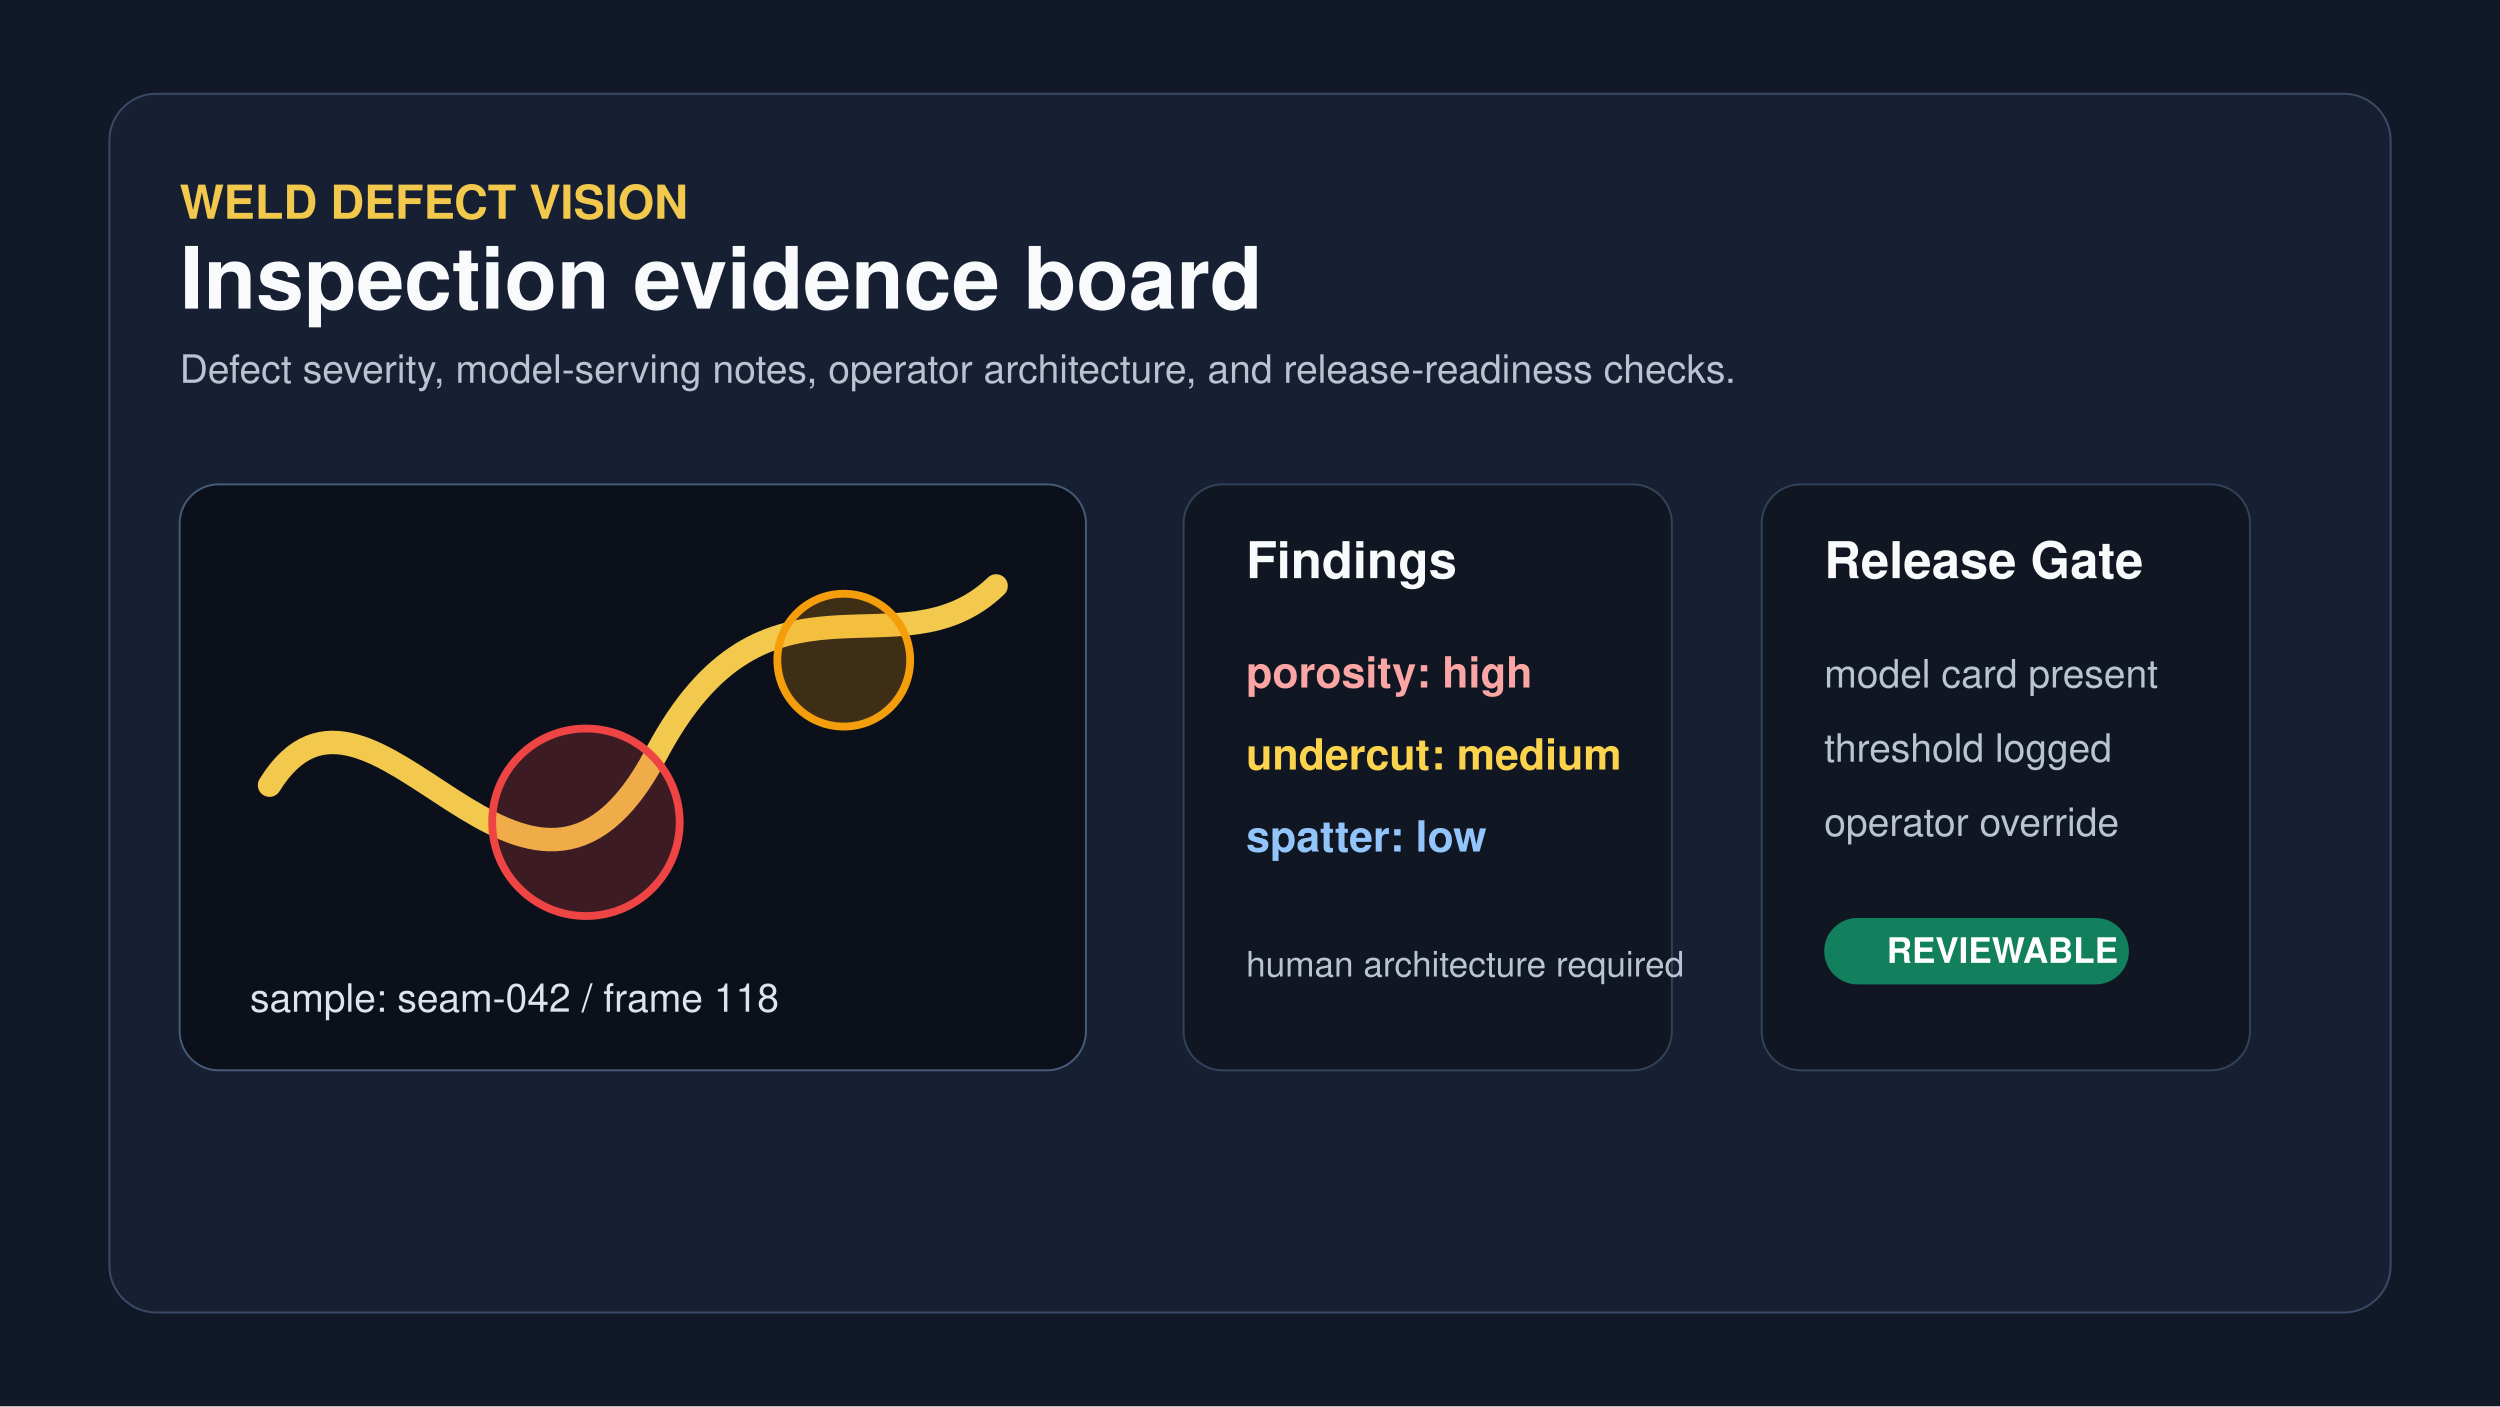
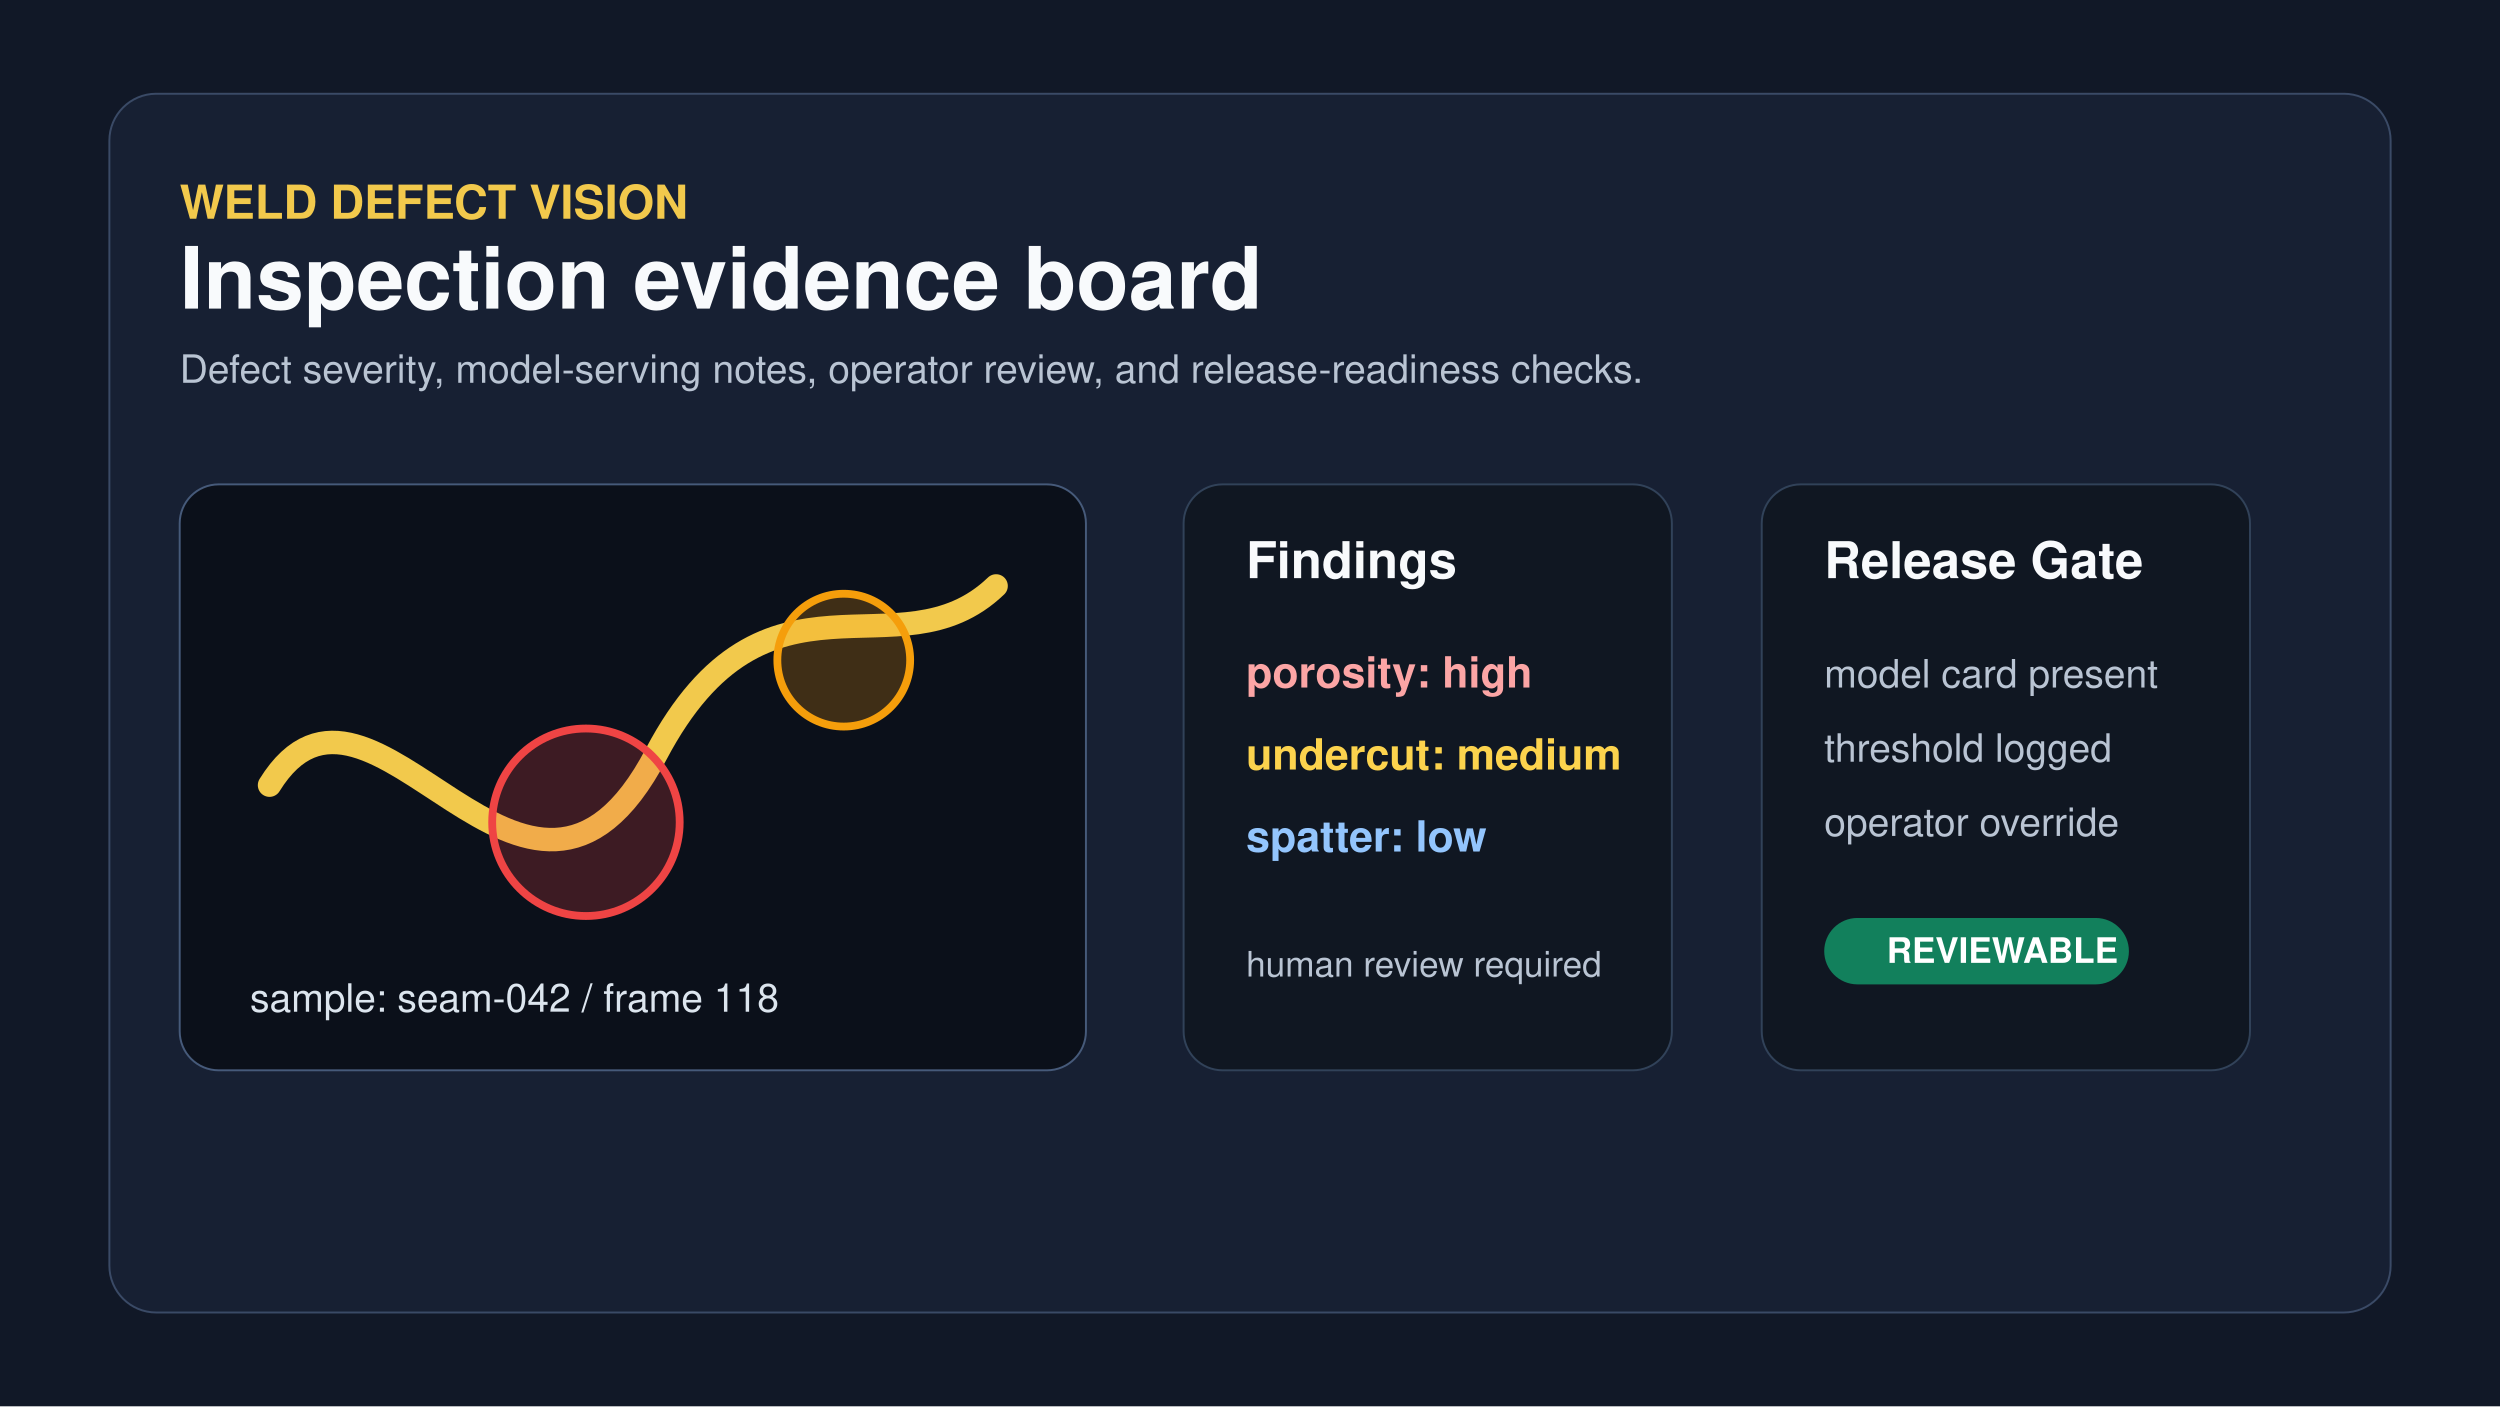
<svg xmlns="http://www.w3.org/2000/svg" width="1280" height="720" viewBox="0 0 1280 720" fill="none">
  <rect width="1280" height="720" fill="#111827" />
  <rect x="56" y="48" width="1168" height="624" rx="24" fill="#172033" stroke="#3A4A66" />
  <text x="92" y="112" fill="#F2C94C" font-family="Helvetica, Arial, sans-serif" font-size="24" font-weight="800">WELD DEFECT VISION</text>
  <text x="92" y="158" fill="#F8FAFC" font-family="Helvetica, Arial, sans-serif" font-size="44" font-weight="800">Inspection evidence board</text>
-   <text x="92" y="196" fill="#B9C4D3" font-family="Helvetica, Arial, sans-serif" font-size="20">Defect severity, model-serving notes, operator architecture, and release-readiness checks.</text>
+   <text x="92" y="196" fill="#B9C4D3" font-family="Helvetica, Arial, sans-serif" font-size="20">Defect severity, model-serving notes, operator review, and release-readiness checks.</text>
  <rect x="92" y="248" width="464" height="300" rx="20" fill="#0B101A" stroke="#465A7A" />
  <path d="M138 402C190 318 270 512 336 386C392 280 460 348 510 300" stroke="#F2C94C" stroke-width="12" stroke-linecap="round" />
  <circle cx="300" cy="421" r="48" fill="#EF4444" fill-opacity="0.22" stroke="#EF4444" stroke-width="4" />
  <circle cx="432" cy="338" r="34" fill="#F59E0B" fill-opacity="0.22" stroke="#F59E0B" stroke-width="4" />
  <text x="128" y="518" fill="#DCE5EE" font-family="Helvetica, Arial, sans-serif" font-size="20">sample: seam-042 / frame 118</text>
  <rect x="606" y="248" width="250" height="300" rx="20" fill="#101722" stroke="#314259" />
  <text x="638" y="296" fill="#F8FAFC" font-family="Helvetica, Arial, sans-serif" font-size="26" font-weight="800">Findings</text>
  <text x="638" y="352" fill="#FCA5A5" font-family="Helvetica, Arial, sans-serif" font-size="22" font-weight="800">porosity: high</text>
  <text x="638" y="394" fill="#FCD34D" font-family="Helvetica, Arial, sans-serif" font-size="22" font-weight="800">undercut: medium</text>
  <text x="638" y="436" fill="#93C5FD" font-family="Helvetica, Arial, sans-serif" font-size="22" font-weight="800">spatter: low</text>
-   <text x="638" y="500" fill="#B9C4D3" font-family="Helvetica, Arial, sans-serif" font-size="18">human architecture required</text>
+   <text x="638" y="500" fill="#B9C4D3" font-family="Helvetica, Arial, sans-serif" font-size="18">human review required</text>
  <rect x="902" y="248" width="250" height="300" rx="20" fill="#101722" stroke="#314259" />
  <text x="934" y="296" fill="#F8FAFC" font-family="Helvetica, Arial, sans-serif" font-size="26" font-weight="800">Release Gate</text>
  <text x="934" y="352" fill="#B9C4D3" font-family="Helvetica, Arial, sans-serif" font-size="20">model card present</text>
  <text x="934" y="390" fill="#B9C4D3" font-family="Helvetica, Arial, sans-serif" font-size="20">threshold logged</text>
  <text x="934" y="428" fill="#B9C4D3" font-family="Helvetica, Arial, sans-serif" font-size="20">operator override</text>
  <rect x="934" y="470" width="156" height="34" rx="17" fill="#12805C" />
  <text x="966" y="493" fill="#FFFFFF" font-family="Helvetica, Arial, sans-serif" font-size="18" font-weight="700">REVIEWABLE</text>
</svg>
